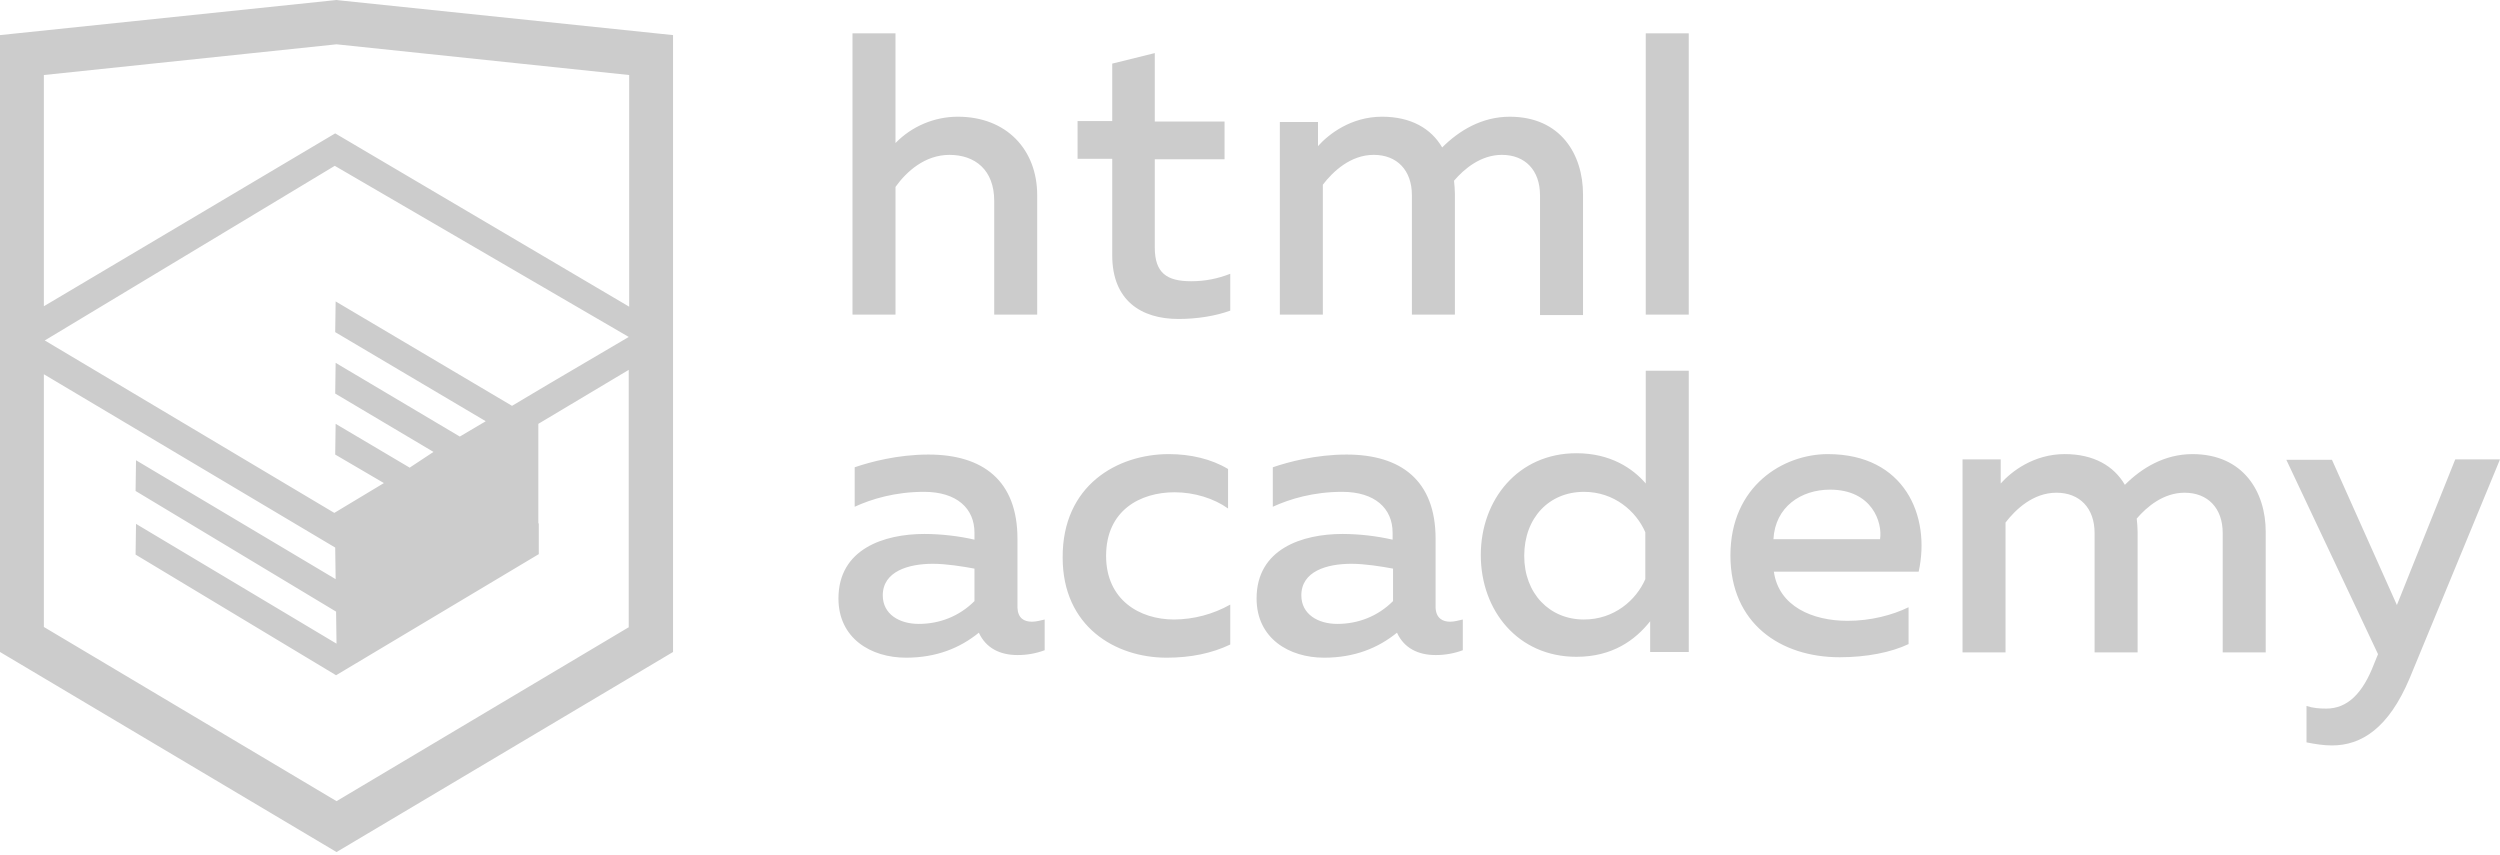
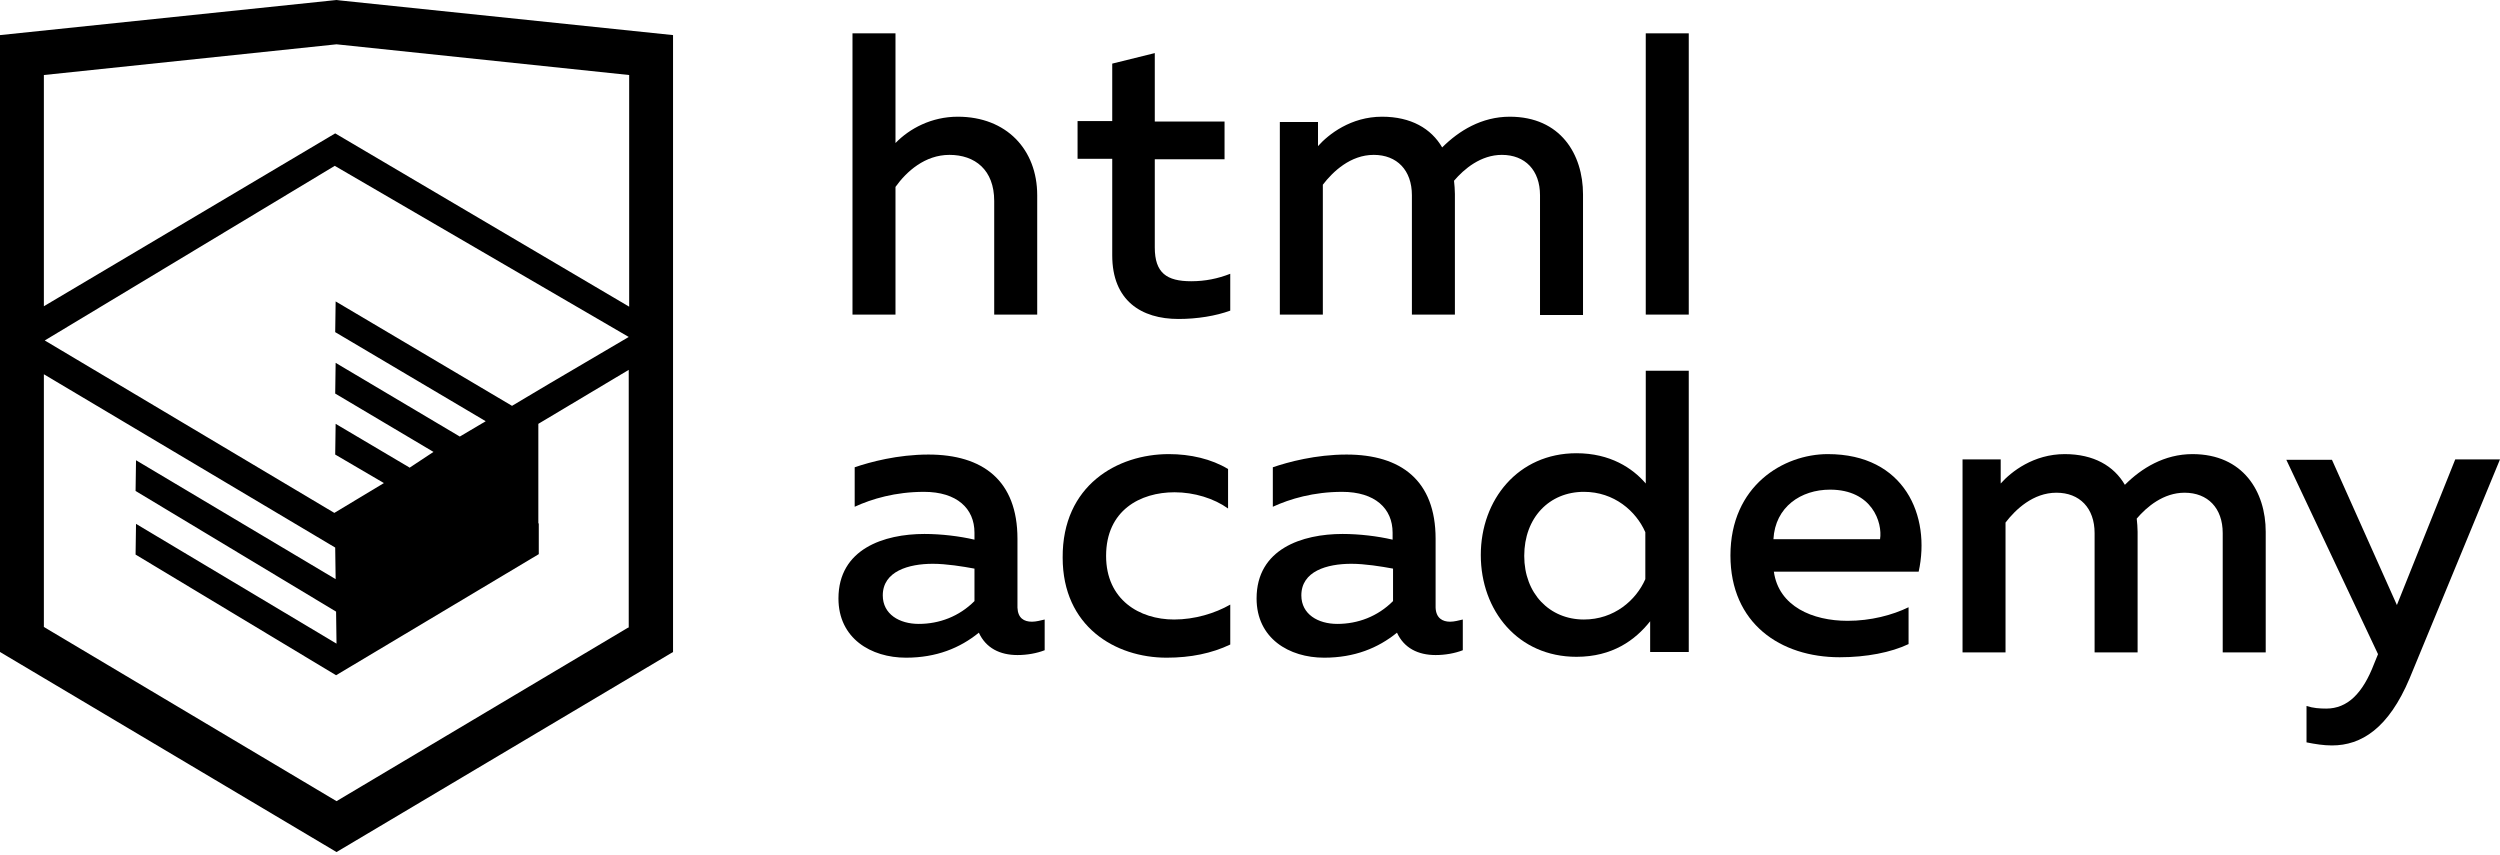
- <svg xmlns="http://www.w3.org/2000/svg" width="199" height="68" fill="none">
-   <g opacity=".2" fill="#000">
-     <path d="M82.143 49.488c.349 0 .698-.105 1.013-.175v2.445a6.123 6.123 0 01-2.166.384c-1.397 0-2.514-.558-3.073-1.78-1.502 1.222-3.388 1.99-5.798 1.99-2.794 0-5.378-1.537-5.378-4.715 0-3.946 3.632-5.134 6.845-5.134 1.327 0 2.794.175 3.982.454v-.559c0-1.92-1.397-3.248-4.017-3.248-2.27 0-4.156.56-5.518 1.188v-3.143c1.222-.42 3.423-1.013 5.867-1.013 4.331 0 7.09 2.06 7.09 6.705v5.483c.035.839.524 1.118 1.153 1.118zm-11.875-2.095c0 1.501 1.328 2.27 2.864 2.27 1.642 0 3.213-.594 4.436-1.816v-2.585c-.943-.174-2.236-.384-3.318-.384-1.921 0-3.982.594-3.982 2.515zM93.04 36.147c1.71 0 3.387.384 4.714 1.187v3.143c-1.118-.803-2.69-1.292-4.26-1.292-2.725 0-5.449 1.432-5.449 5.064 0 3.493 2.654 5.064 5.413 5.064a9.247 9.247 0 004.47-1.187v3.178c-1.466.699-3.142 1.048-5.063 1.048-4.087 0-8.277-2.48-8.277-7.963-.035-5.763 4.365-8.242 8.451-8.242zM115.426 49.488c.349 0 .698-.105 1.013-.175v2.445a6.126 6.126 0 01-2.166.384c-1.397 0-2.514-.558-3.073-1.78-1.502 1.222-3.388 1.99-5.798 1.99-2.794 0-5.378-1.537-5.378-4.715 0-3.946 3.632-5.134 6.845-5.134a18.3 18.3 0 013.982.454v-.559c0-1.92-1.397-3.248-4.017-3.248-2.27 0-4.156.56-5.518 1.188v-3.143c1.223-.42 3.423-1.013 5.868-1.013 4.33 0 7.089 2.06 7.089 6.705v5.483c.035.839.559 1.118 1.153 1.118zm-11.84-2.095c0 1.501 1.327 2.27 2.864 2.27 1.642 0 3.213-.594 4.436-1.816v-2.585c-.943-.174-2.236-.384-3.318-.384-1.956 0-3.982.594-3.982 2.515zM134.425 29.511v22.387h-3.073v-2.445c-1.188 1.502-3.004 2.829-5.868 2.829-4.645 0-7.613-3.667-7.613-8.102 0-4.401 2.968-8.103 7.613-8.103 2.689 0 4.471 1.188 5.518 2.41V29.51h3.423zm-8.347 9.64c-2.759 0-4.75 2.06-4.75 5.098 0 3.004 2.026 5.064 4.75 5.064 2.41 0 4.156-1.536 4.889-3.213v-3.736c-.733-1.677-2.479-3.214-4.889-3.214zM145.496 36.147c6.112 0 8.207 4.924 7.229 9.36H141.2c.384 2.759 3.073 3.911 5.867 3.911 1.851 0 3.563-.454 4.855-1.082v2.933c-1.397.664-3.353 1.048-5.483 1.048-4.715 0-8.697-2.69-8.697-8.103 0-5.553 4.226-8.067 7.754-8.067zm.174 2.829c-2.305 0-4.365 1.362-4.505 3.946h8.487c.209-1.327-.629-3.946-3.982-3.946zM156.218 51.898V36.566h3.038v1.92c.838-.942 2.619-2.34 5.099-2.34 2.305 0 3.912.944 4.785 2.446 1.327-1.328 3.143-2.445 5.378-2.445 4.051 0 5.833 3.003 5.833 6.181v9.605h-3.423v-9.5c0-1.99-1.188-3.213-3.039-3.213-1.676 0-3.003 1.118-3.806 2.06.035.35.07.7.07 1.048v9.605h-3.423v-9.5c0-1.99-1.187-3.213-3.038-3.213-1.851 0-3.248 1.327-4.052 2.375v10.338h-3.422v-.035zM195.438 36.566H199l-7.194 17.427c-1.677 3.982-3.842 5.344-6.182 5.344-.663 0-1.327-.105-2.026-.245v-2.898c.524.174 1.048.21 1.572.21 1.676 0 2.899-1.188 3.807-3.563l.314-.769-7.299-15.471h3.632l5.169 11.56 4.645-11.595zM71.281 2.654v8.731a6.945 6.945 0 014.96-2.095c3.876 0 6.32 2.62 6.32 6.252v9.499H79.14v-9.046c0-2.48-1.537-3.667-3.562-3.667-1.956 0-3.423 1.328-4.296 2.55V25.04h-3.423V2.654h3.423zM91.921 4.226v5.448h5.553v3.004h-5.553v7.02c0 2.025.943 2.689 2.899 2.689 1.118 0 2.13-.21 3.108-.594v2.934c-1.152.419-2.62.663-4.12.663-2.97 0-5.274-1.467-5.274-5.064v-7.683h-2.76V9.639h2.76V5.064l3.387-.838zM101.875 25.04V9.71h3.038v1.92c.839-.942 2.62-2.34 5.099-2.34 2.305 0 3.912.944 4.785 2.446 1.327-1.327 3.143-2.445 5.378-2.445 4.052 0 5.833 3.003 5.833 6.182v9.604h-3.423V15.54c0-1.99-1.187-3.213-3.038-3.213-1.677 0-3.004 1.118-3.807 2.06.035.35.07.7.07 1.049v9.604h-3.423v-9.5c0-1.99-1.187-3.213-3.038-3.213-1.851 0-3.248 1.328-4.051 2.375v10.338h-3.423zM134.424 2.654h-3.422v22.387h3.422V2.654zM27.067.035L26.787 0 0 2.794v49.104l26.787 15.925 26.787-15.925V2.794L27.067.034zm23.015 49.872L26.787 63.772 3.492 49.907V29.791l23.19 13.795.035 2.514-15.89-9.464-.035 2.445 15.96 9.604.035 2.55-15.96-9.535-.035 2.445 15.96 9.604 16.135-9.64v-2.444h-.035v-7.928l7.195-4.296v20.466h.035zm-.035-23.085l-6.356 3.737-2.934 1.746-14.04-8.312-.035 2.445 11.98 7.09-.105.07-.245.14-1.711 1.012-9.884-5.867-.035 2.444 7.823 4.645-1.85 1.223-.035.035-5.903-3.493-.035 2.445 3.877 2.27-3.947 2.375L3.563 27.1l23.085-13.9 23.4 13.621zm.035-2.41l-23.4-13.795-23.19 13.76V5.972l23.295-2.445 23.295 2.445v18.44z" />
-   </g>
+ <svg xmlns="http://www.w3.org/2000/svg" width="199" height="68" viewBox="0 0 199 68" fill="none">
+   <path d="M82.143 49.488C82.492 49.488 82.841 49.383 83.156 49.313V51.758C82.527 52.003 81.759 52.142 80.99 52.142C79.593 52.142 78.476 51.584 77.917 50.361C76.415 51.584 74.529 52.352 72.12 52.352C69.326 52.352 66.741 50.815 66.741 47.637C66.741 43.691 70.373 42.503 73.586 42.503C74.913 42.503 76.38 42.678 77.568 42.957V42.398C77.568 40.478 76.171 39.151 73.552 39.151C71.281 39.151 69.395 39.709 68.033 40.338V37.195C69.256 36.776 71.456 36.182 73.901 36.182C78.231 36.182 80.99 38.242 80.99 42.887V48.37C81.025 49.209 81.514 49.488 82.143 49.488ZM70.269 47.393C70.269 48.894 71.596 49.663 73.132 49.663C74.774 49.663 76.346 49.069 77.568 47.847V45.262C76.625 45.088 75.333 44.878 74.25 44.878C72.329 44.878 70.269 45.472 70.269 47.393Z" fill="black" />
+   <path d="M93.039 36.147C94.751 36.147 96.427 36.531 97.754 37.334V40.477C96.637 39.674 95.065 39.185 93.493 39.185C90.769 39.185 88.045 40.617 88.045 44.249C88.045 47.742 90.699 49.313 93.458 49.313C95.1 49.313 96.706 48.825 97.929 48.126V51.304C96.462 52.003 94.786 52.352 92.865 52.352C88.779 52.352 84.588 49.872 84.588 44.389C84.553 38.627 88.953 36.147 93.039 36.147Z" fill="black" />
+   <path d="M115.426 49.488C115.775 49.488 116.125 49.383 116.439 49.313V51.758C115.81 52.003 115.042 52.142 114.274 52.142C112.877 52.142 111.759 51.584 111.2 50.361C109.699 51.584 107.813 52.352 105.403 52.352C102.609 52.352 100.024 50.815 100.024 47.637C100.024 43.691 103.657 42.503 106.87 42.503C108.197 42.503 109.664 42.678 110.851 42.957V42.398C110.851 40.478 109.454 39.151 106.835 39.151C104.565 39.151 102.679 39.709 101.317 40.338V37.195C102.539 36.776 104.739 36.182 107.184 36.182C111.515 36.182 114.274 38.242 114.274 42.887V48.37C114.309 49.209 114.832 49.488 115.426 49.488ZM103.587 47.393C103.587 48.894 104.914 49.663 106.451 49.663C108.092 49.663 109.664 49.069 110.886 47.847V45.262C109.943 45.088 108.651 44.878 107.568 44.878C105.612 44.878 103.587 45.472 103.587 47.393Z" fill="black" />
+   <path d="M134.425 29.511V51.898H131.352V49.453C130.165 50.955 128.348 52.282 125.485 52.282C120.84 52.282 117.871 48.615 117.871 44.179C117.871 39.779 120.84 36.077 125.485 36.077C128.174 36.077 129.955 37.264 131.003 38.487V29.511H134.425ZM126.078 39.15C123.319 39.15 121.329 41.211 121.329 44.249C121.329 47.253 123.354 49.313 126.078 49.313C128.488 49.313 130.234 47.777 130.968 46.1V42.364C130.234 40.687 128.488 39.15 126.078 39.15Z" fill="black" />
+   <path d="M145.496 36.147C151.608 36.147 153.703 41.071 152.725 45.507H141.2C141.584 48.266 144.274 49.418 147.068 49.418C148.919 49.418 150.63 48.964 151.922 48.336V51.269C150.525 51.933 148.569 52.317 146.439 52.317C141.724 52.317 137.743 49.628 137.743 44.214C137.743 38.661 141.969 36.147 145.496 36.147ZM145.671 38.976C143.366 38.976 141.305 40.338 141.165 42.922H149.652C149.861 41.595 149.023 38.976 145.671 38.976Z" fill="black" />
+   <path d="M156.218 51.898V36.566H159.256V38.487C160.094 37.544 161.876 36.147 164.355 36.147C166.66 36.147 168.267 37.09 169.14 38.592C170.467 37.264 172.283 36.147 174.518 36.147C178.569 36.147 180.351 39.15 180.351 42.328V51.933H176.928V42.433C176.928 40.443 175.741 39.22 173.89 39.22C172.213 39.22 170.886 40.338 170.083 41.281C170.118 41.63 170.153 41.979 170.153 42.328V51.933H166.73V42.433C166.73 40.443 165.543 39.22 163.692 39.22C161.841 39.22 160.444 40.547 159.64 41.595V51.933H156.218V51.898Z" fill="black" />
+   <path d="M195.438 36.566H199L191.806 53.993C190.13 57.975 187.964 59.337 185.624 59.337C184.961 59.337 184.297 59.232 183.599 59.092V56.194C184.123 56.368 184.646 56.403 185.17 56.403C186.847 56.403 188.069 55.216 188.977 52.841L189.291 52.072L181.992 36.601H185.624L190.793 48.161L195.438 36.566Z" fill="black" />
+   <path d="M71.281 2.654V11.385C72.399 10.233 74.145 9.29 76.24 9.29C80.117 9.29 82.562 11.909 82.562 15.541V25.041H79.139V15.995C79.139 13.516 77.602 12.328 75.577 12.328C73.621 12.328 72.154 13.655 71.281 14.878V25.041H67.858V2.654H71.281Z" fill="black" />
+   <path d="M91.921 4.226V9.674H97.474V12.678H91.921V19.698C91.921 21.723 92.864 22.387 94.82 22.387C95.938 22.387 96.95 22.177 97.928 21.793V24.727C96.776 25.146 95.309 25.39 93.807 25.39C90.838 25.39 88.534 23.923 88.534 20.326V12.643H85.774V9.639H88.534V5.064L91.921 4.226Z" fill="black" />
+   <path d="M101.875 25.041V9.709H104.913V11.63C105.752 10.687 107.533 9.29 110.012 9.29C112.317 9.29 113.924 10.233 114.797 11.735C116.124 10.408 117.94 9.29 120.175 9.29C124.227 9.29 126.008 12.293 126.008 15.472V25.076H122.585V15.541C122.585 13.551 121.398 12.328 119.547 12.328C117.87 12.328 116.543 13.446 115.74 14.389C115.775 14.738 115.81 15.087 115.81 15.437V25.041H112.387V15.541C112.387 13.551 111.2 12.328 109.349 12.328C107.498 12.328 106.101 13.655 105.298 14.703V25.041H101.875Z" fill="black" />
+   <path d="M134.425 2.654H131.002V25.041H134.425V2.654Z" fill="black" />
+   <path d="M27.067 0.035L26.787 0L0 2.794V51.898L26.787 67.823L53.574 51.898V2.794L27.067 0.035ZM50.082 49.907L26.787 63.772L3.492 49.907V29.791L26.682 43.586L26.717 46.1L10.827 36.636L10.792 39.081L26.752 48.685L26.787 51.234L10.827 41.7L10.792 44.145L26.752 53.749L42.887 44.11V41.665H42.852V40.827V39.814V33.737L50.047 29.441V49.907H50.082ZM50.047 26.822L43.691 30.559L40.757 32.305L26.717 23.993L26.682 26.438L38.661 33.528L38.557 33.597L38.312 33.737L36.601 34.75L26.717 28.883L26.682 31.327L34.505 35.972L32.654 37.195L32.62 37.23L26.717 33.737L26.682 36.182L30.559 38.452L26.613 40.827L3.562 27.101L26.647 13.201L50.047 26.822ZM50.082 24.412L26.682 10.617L3.492 24.377V5.972L26.787 3.527L50.082 5.972V24.412Z" fill="black" />
</svg>
